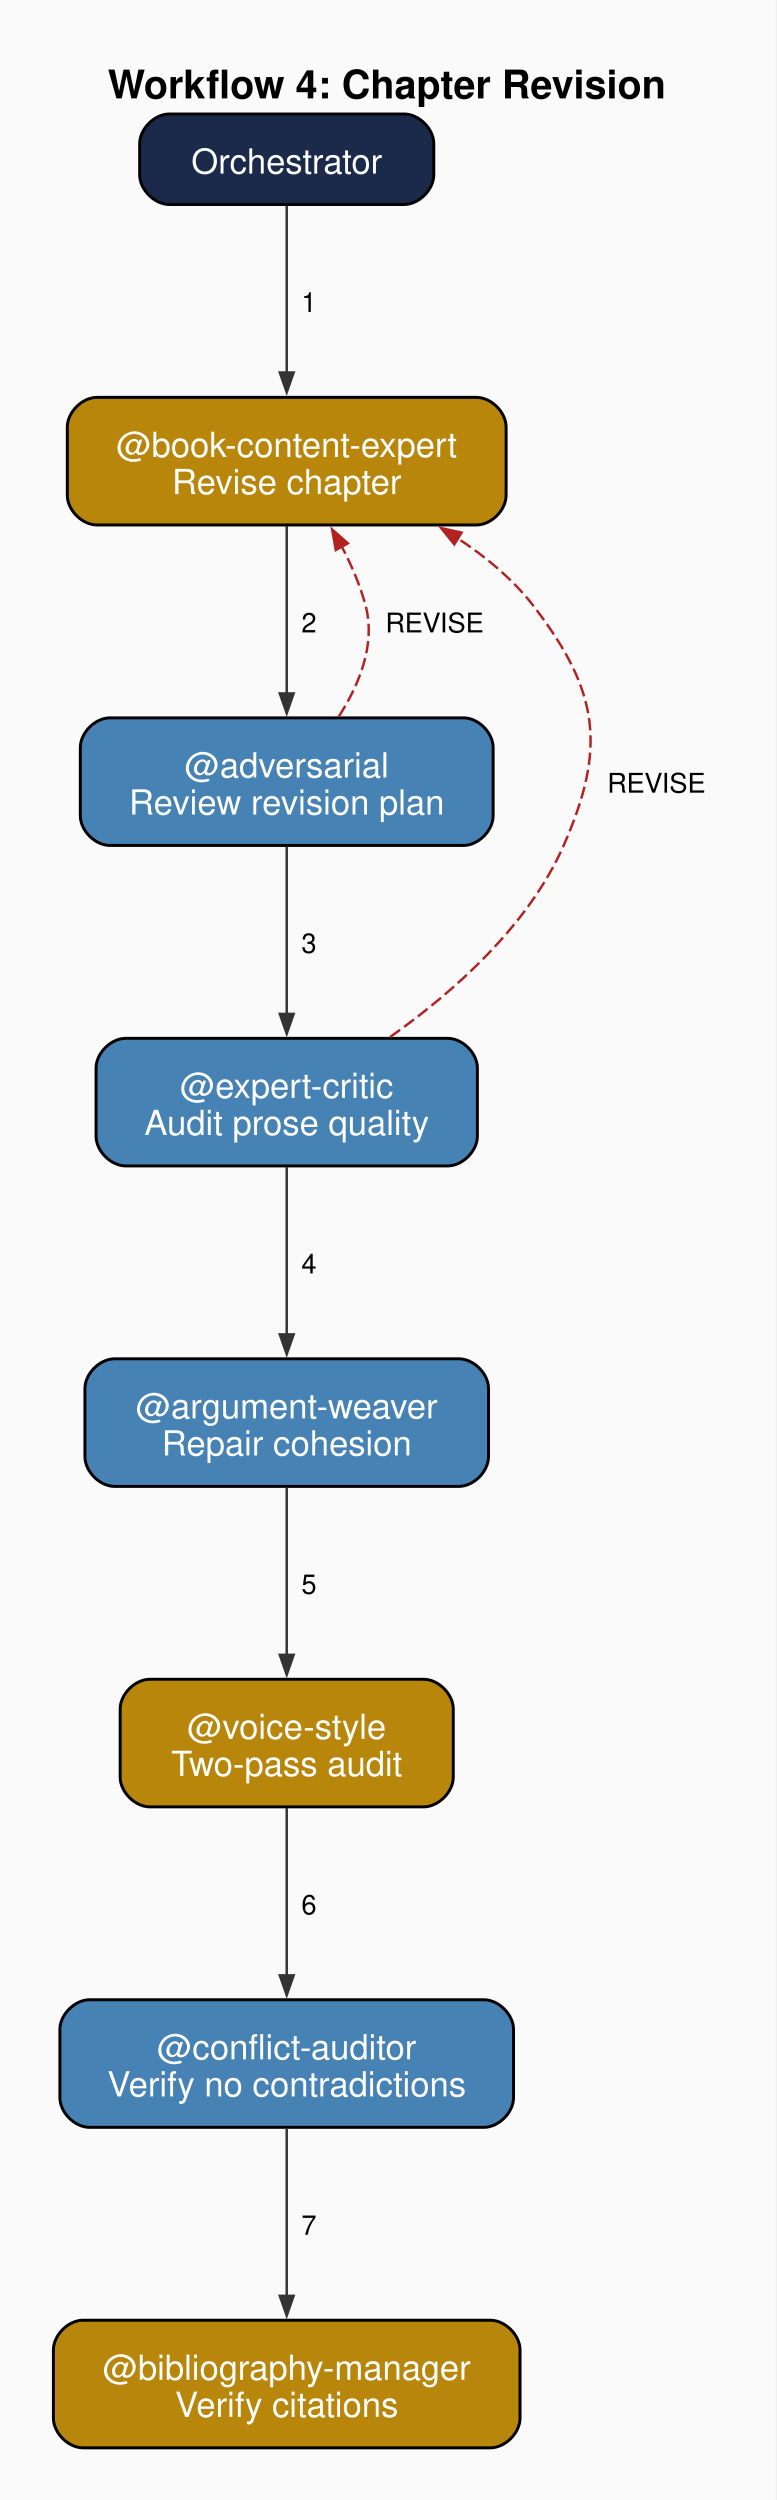
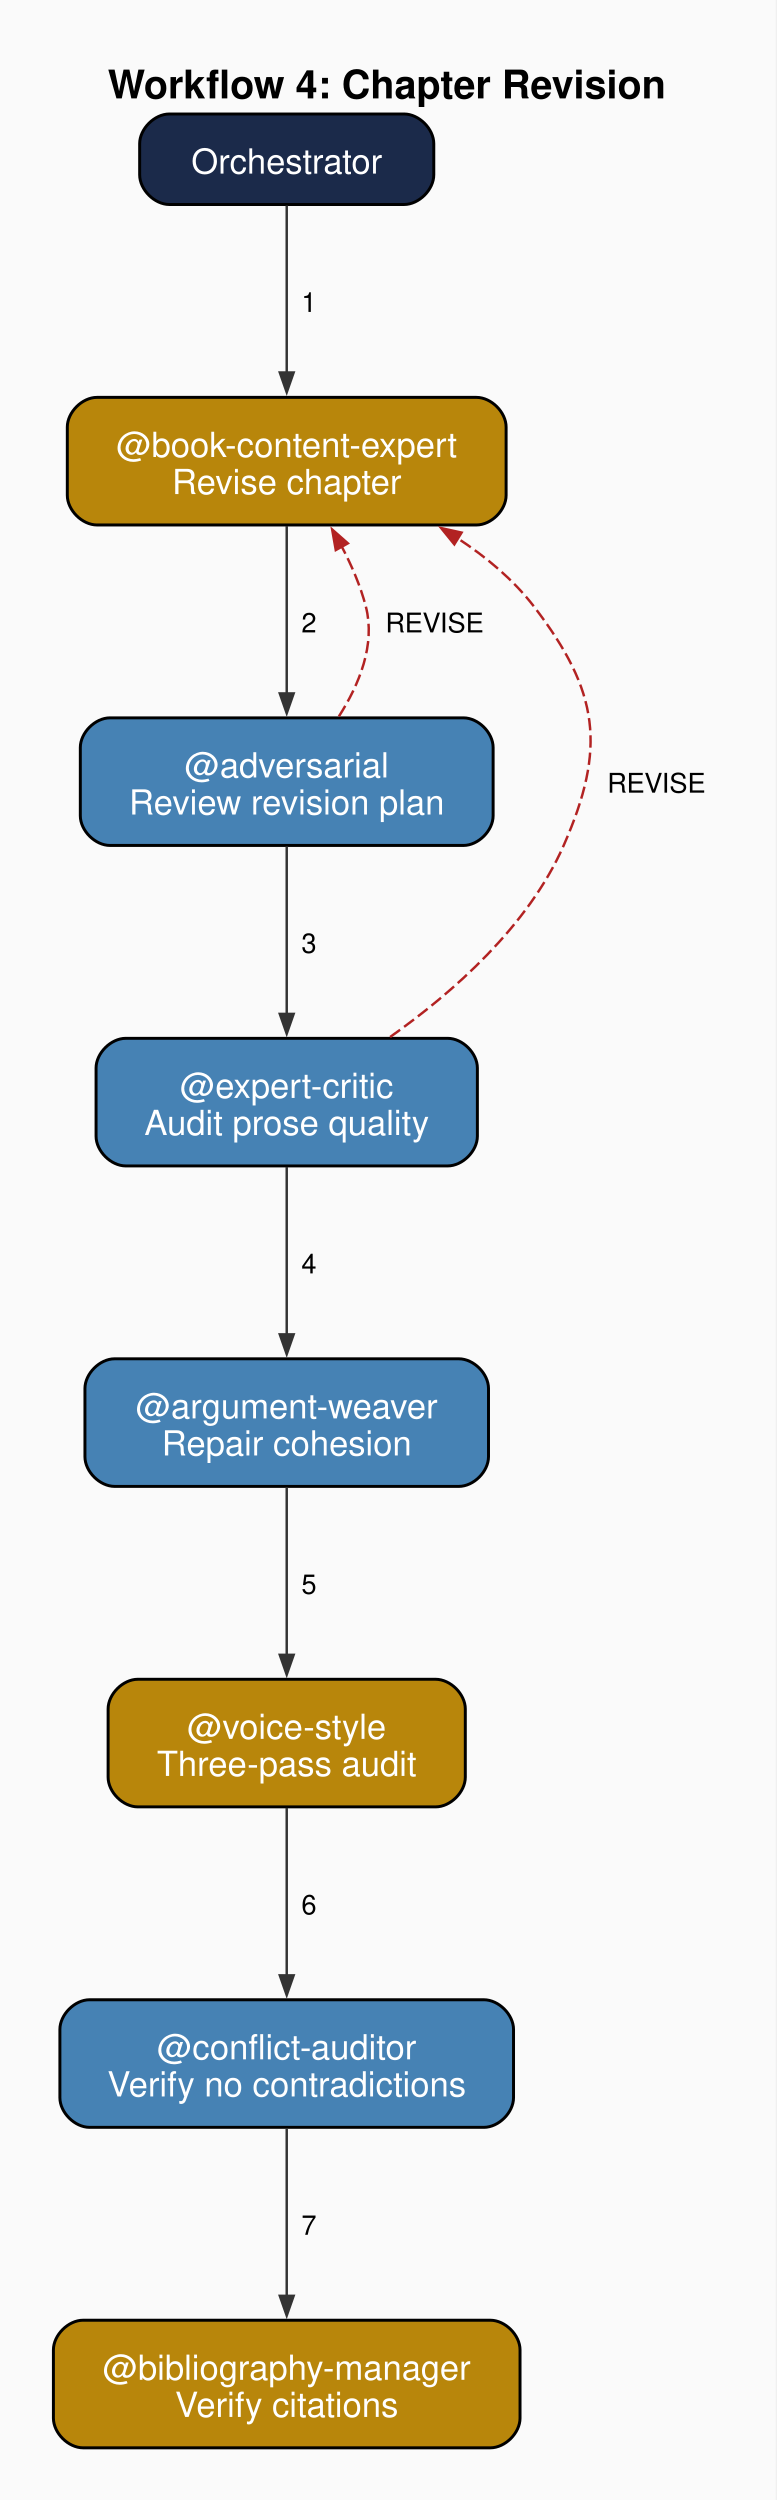
<svg xmlns="http://www.w3.org/2000/svg" width="314pt" height="1011pt" viewBox="0.00 0.00 314.00 1011.00">
  <g id="graph0" class="graph" transform="scale(1 1) rotate(0) translate(21.6 989.9)">
    <polygon fill="#fafafa" stroke="none" points="-21.6,21.6 -21.6,-989.9 292.08,-989.9 292.08,21.6 -21.6,21.6" />
    <text xml:space="preserve" text-anchor="start" x="21.99" y="-950.1" font-family="Helvetica,sans-Serif" font-weight="bold" font-size="16.00">Workflow 4: Chapter Revision</text>
    <g id="node1" class="node">
      <path fill="#1b2a4a" stroke="black" stroke-width="1.2" d="M141.82,-943.8C141.82,-943.8 46.87,-943.8 46.87,-943.8 40.88,-943.8 34.88,-937.8 34.88,-931.8 34.88,-931.8 34.88,-919.2 34.88,-919.2 34.88,-913.2 40.88,-907.2 46.88,-907.2 46.88,-907.2 141.82,-907.2 141.82,-907.2 147.82,-907.2 153.82,-913.2 153.82,-919.2 153.82,-919.2 153.82,-931.8 153.82,-931.8 153.82,-937.8 147.82,-943.8 141.82,-943.8" />
      <text xml:space="preserve" text-anchor="middle" x="94.35" y="-919.7" font-family="Helvetica,sans-Serif" font-size="14.00" fill="white">Orchestrator</text>
    </g>
    <g id="node2" class="node">
      <path fill="#b8860b" stroke="black" stroke-width="1.2" d="M171.07,-829.2C171.07,-829.2 17.62,-829.2 17.62,-829.2 11.62,-829.2 5.62,-823.2 5.62,-817.2 5.62,-817.2 5.62,-789.6 5.62,-789.6 5.62,-783.6 11.62,-777.6 17.62,-777.6 17.62,-777.6 171.07,-777.6 171.07,-777.6 177.07,-777.6 183.07,-783.6 183.07,-789.6 183.07,-789.6 183.07,-817.2 183.07,-817.2 183.07,-823.2 177.07,-829.2 171.07,-829.2" />
      <text xml:space="preserve" text-anchor="middle" x="94.35" y="-805.1" font-family="Helvetica,sans-Serif" font-size="14.00" fill="white">@book-content-expert</text>
      <text xml:space="preserve" text-anchor="middle" x="94.35" y="-790.1" font-family="Helvetica,sans-Serif" font-size="14.00" fill="white">Revise chapter</text>
    </g>
    <g id="edge1" class="edge">
      <path fill="none" stroke="#333333" d="M94.35,-906.78C94.35,-889.05 94.35,-861.29 94.35,-839.15" />
      <polygon fill="#333333" stroke="#333333" points="97.15,-839.26 94.35,-831.26 91.55,-839.26 97.15,-839.26" />
      <text xml:space="preserve" text-anchor="middle" x="103.35" y="-863.75" font-family="Helvetica,sans-Serif" font-size="11.00">  1  </text>
    </g>
    <g id="node3" class="node">
      <path fill="#4682b4" stroke="black" stroke-width="1.2" d="M165.82,-699.6C165.82,-699.6 22.88,-699.6 22.88,-699.6 16.87,-699.6 10.88,-693.6 10.88,-687.6 10.88,-687.6 10.88,-660 10.88,-660 10.88,-654 16.88,-648 22.88,-648 22.88,-648 165.82,-648 165.82,-648 171.82,-648 177.82,-654 177.82,-660 177.82,-660 177.82,-687.6 177.82,-687.6 177.82,-693.6 171.82,-699.6 165.82,-699.6" />
      <text xml:space="preserve" text-anchor="middle" x="94.35" y="-675.5" font-family="Helvetica,sans-Serif" font-size="14.00" fill="white">@adversarial</text>
      <text xml:space="preserve" text-anchor="middle" x="94.35" y="-660.5" font-family="Helvetica,sans-Serif" font-size="14.00" fill="white">Review revision plan</text>
    </g>
    <g id="edge2" class="edge">
      <path fill="none" stroke="#333333" d="M94.35,-777.19C94.35,-757.79 94.35,-730.77 94.35,-709.35" />
      <polygon fill="#333333" stroke="#333333" points="97.15,-709.47 94.35,-701.47 91.55,-709.47 97.15,-709.47" />
      <text xml:space="preserve" text-anchor="middle" x="103.35" y="-734.15" font-family="Helvetica,sans-Serif" font-size="11.00">  2  </text>
    </g>
    <g id="edge3" class="edge">
      <path fill="none" stroke="#b22222" stroke-dasharray="5,2" d="M115.44,-700.18C123.68,-713.08 130.32,-729.24 126.35,-744.6 124.2,-752.92 120.57,-761.32 116.51,-769.04" />
      <polygon fill="#b22222" stroke="#b22222" points="114.19,-767.45 112.72,-775.79 119.08,-770.18 114.19,-767.45" />
      <text xml:space="preserve" text-anchor="middle" x="154.15" y="-734.15" font-family="Helvetica,sans-Serif" font-size="11.00">  REVISE  </text>
    </g>
    <g id="node4" class="node">
      <path fill="#4682b4" stroke="black" stroke-width="1.2" d="M159.45,-570C159.45,-570 29.25,-570 29.25,-570 23.25,-570 17.25,-564 17.25,-558 17.25,-558 17.25,-530.4 17.25,-530.4 17.25,-524.4 23.25,-518.4 29.25,-518.4 29.25,-518.4 159.45,-518.4 159.45,-518.4 165.45,-518.4 171.45,-524.4 171.45,-530.4 171.45,-530.4 171.45,-558 171.45,-558 171.45,-564 165.45,-570 159.45,-570" />
      <text xml:space="preserve" text-anchor="middle" x="94.35" y="-545.9" font-family="Helvetica,sans-Serif" font-size="14.00" fill="white">@expert-critic</text>
      <text xml:space="preserve" text-anchor="middle" x="94.35" y="-530.9" font-family="Helvetica,sans-Serif" font-size="14.00" fill="white">Audit prose quality</text>
    </g>
    <g id="edge4" class="edge">
      <path fill="none" stroke="#333333" d="M94.35,-647.59C94.35,-628.19 94.35,-601.17 94.35,-579.75" />
      <polygon fill="#333333" stroke="#333333" points="97.15,-579.87 94.35,-571.87 91.55,-579.87 97.15,-579.87" />
      <text xml:space="preserve" text-anchor="middle" x="103.35" y="-604.55" font-family="Helvetica,sans-Serif" font-size="11.00">  3  </text>
    </g>
    <g id="edge5" class="edge">
      <path fill="none" stroke="#b22222" stroke-dasharray="5,2" d="M136.15,-570.53C161.65,-588.58 192.01,-615.38 206.35,-648 223.76,-687.61 220.66,-710.25 194.35,-744.6 186,-755.5 174.96,-764.71 163.26,-772.35" />
      <polygon fill="#b22222" stroke="#b22222" points="162.13,-769.76 156.79,-776.35 165.07,-774.52 162.13,-769.76" />
      <text xml:space="preserve" text-anchor="middle" x="243.86" y="-669.35" font-family="Helvetica,sans-Serif" font-size="11.00">  REVISE  </text>
    </g>
    <g id="node5" class="node">
      <path fill="#4682b4" stroke="black" stroke-width="1.2" d="M163.95,-440.4C163.95,-440.4 24.75,-440.4 24.75,-440.4 18.75,-440.4 12.75,-434.4 12.75,-428.4 12.75,-428.4 12.75,-400.8 12.75,-400.8 12.75,-394.8 18.75,-388.8 24.75,-388.8 24.75,-388.8 163.95,-388.8 163.95,-388.8 169.95,-388.8 175.95,-394.8 175.95,-400.8 175.95,-400.8 175.95,-428.4 175.95,-428.4 175.95,-434.4 169.95,-440.4 163.95,-440.4" />
      <text xml:space="preserve" text-anchor="middle" x="94.35" y="-416.3" font-family="Helvetica,sans-Serif" font-size="14.00" fill="white">@argument-weaver</text>
      <text xml:space="preserve" text-anchor="middle" x="94.35" y="-401.3" font-family="Helvetica,sans-Serif" font-size="14.00" fill="white">Repair cohesion</text>
    </g>
    <g id="edge6" class="edge">
      <path fill="none" stroke="#333333" d="M94.35,-517.99C94.35,-498.59 94.35,-471.57 94.35,-450.15" />
      <polygon fill="#333333" stroke="#333333" points="97.15,-450.27 94.35,-442.27 91.55,-450.27 97.15,-450.27" />
      <text xml:space="preserve" text-anchor="middle" x="103.35" y="-474.95" font-family="Helvetica,sans-Serif" font-size="11.00">  4  </text>
    </g>
    <g id="node6" class="node">
-       <path fill="#b8860b" stroke="black" stroke-width="1.2" d="M149.7,-310.8C149.7,-310.8 39,-310.8 39,-310.8 33,-310.8 27,-304.8 27,-298.8 27,-298.8 27,-271.2 27,-271.2 27,-265.2 33,-259.2 39,-259.2 39,-259.2 149.7,-259.2 149.7,-259.2 155.7,-259.2 161.7,-265.2 161.7,-271.2 161.7,-271.2 161.7,-298.8 161.7,-298.8 161.7,-304.8 155.7,-310.8 149.7,-310.8" />
+       <path fill="#b8860b" stroke="black" stroke-width="1.2" d="M154.57,-310.8C154.57,-310.8 34.13,-310.8 34.13,-310.8 28.12,-310.8 22.12,-304.8 22.12,-298.8 22.12,-298.8 22.12,-271.2 22.12,-271.2 22.12,-265.2 28.12,-259.2 34.12,-259.2 34.12,-259.2 154.57,-259.2 154.57,-259.2 160.57,-259.2 166.57,-265.2 166.57,-271.2 166.57,-271.2 166.57,-298.8 166.57,-298.8 166.57,-304.8 160.57,-310.8 154.57,-310.8" />
      <text xml:space="preserve" text-anchor="middle" x="94.35" y="-286.7" font-family="Helvetica,sans-Serif" font-size="14.00" fill="white">@voice-style</text>
-       <text xml:space="preserve" text-anchor="middle" x="94.35" y="-271.7" font-family="Helvetica,sans-Serif" font-size="14.00" fill="white">Two-pass audit</text>
+       <text xml:space="preserve" text-anchor="middle" x="94.35" y="-271.7" font-family="Helvetica,sans-Serif" font-size="14.00" fill="white">Three-pass audit</text>
    </g>
    <g id="edge7" class="edge">
      <path fill="none" stroke="#333333" d="M94.35,-388.39C94.35,-368.99 94.35,-341.97 94.35,-320.55" />
      <polygon fill="#333333" stroke="#333333" points="97.15,-320.67 94.35,-312.67 91.55,-320.67 97.15,-320.67" />
      <text xml:space="preserve" text-anchor="middle" x="103.35" y="-345.35" font-family="Helvetica,sans-Serif" font-size="11.00">  5  </text>
    </g>
    <g id="node7" class="node">
      <path fill="#4682b4" stroke="black" stroke-width="1.2" d="M174.07,-181.2C174.07,-181.2 14.63,-181.2 14.63,-181.2 8.63,-181.2 2.62,-175.2 2.62,-169.2 2.62,-169.2 2.62,-141.6 2.62,-141.6 2.62,-135.6 8.62,-129.6 14.63,-129.6 14.63,-129.6 174.07,-129.6 174.07,-129.6 180.07,-129.6 186.07,-135.6 186.07,-141.6 186.07,-141.6 186.07,-169.2 186.07,-169.2 186.07,-175.2 180.07,-181.2 174.07,-181.2" />
      <text xml:space="preserve" text-anchor="middle" x="94.35" y="-157.1" font-family="Helvetica,sans-Serif" font-size="14.00" fill="white">@conflict-auditor</text>
      <text xml:space="preserve" text-anchor="middle" x="94.35" y="-142.1" font-family="Helvetica,sans-Serif" font-size="14.00" fill="white">Verify no contradictions</text>
    </g>
    <g id="edge8" class="edge">
      <path fill="none" stroke="#333333" d="M94.35,-258.79C94.35,-239.39 94.35,-212.37 94.35,-190.95" />
      <polygon fill="#333333" stroke="#333333" points="97.15,-191.07 94.35,-183.07 91.55,-191.07 97.15,-191.07" />
      <text xml:space="preserve" text-anchor="middle" x="103.35" y="-215.75" font-family="Helvetica,sans-Serif" font-size="11.00">  6  </text>
    </g>
    <g id="node8" class="node">
      <path fill="#b8860b" stroke="black" stroke-width="1.2" d="M176.7,-51.6C176.7,-51.6 12,-51.6 12,-51.6 6,-51.6 0,-45.6 0,-39.6 0,-39.6 0,-12 0,-12 0,-6 6,0 12,0 12,0 176.7,0 176.7,0 182.7,0 188.7,-6 188.7,-12 188.7,-12 188.7,-39.6 188.7,-39.6 188.7,-45.6 182.7,-51.6 176.7,-51.6" />
      <text xml:space="preserve" text-anchor="middle" x="94.35" y="-27.5" font-family="Helvetica,sans-Serif" font-size="14.00" fill="white">@bibliography-manager</text>
      <text xml:space="preserve" text-anchor="middle" x="94.35" y="-12.5" font-family="Helvetica,sans-Serif" font-size="14.00" fill="white">Verify citations</text>
    </g>
    <g id="edge9" class="edge">
      <path fill="none" stroke="#333333" d="M94.35,-129.19C94.35,-109.79 94.35,-82.77 94.35,-61.35" />
      <polygon fill="#333333" stroke="#333333" points="97.15,-61.47 94.35,-53.47 91.55,-61.47 97.15,-61.47" />
      <text xml:space="preserve" text-anchor="middle" x="103.35" y="-86.15" font-family="Helvetica,sans-Serif" font-size="11.00">  7  </text>
    </g>
  </g>
</svg>
